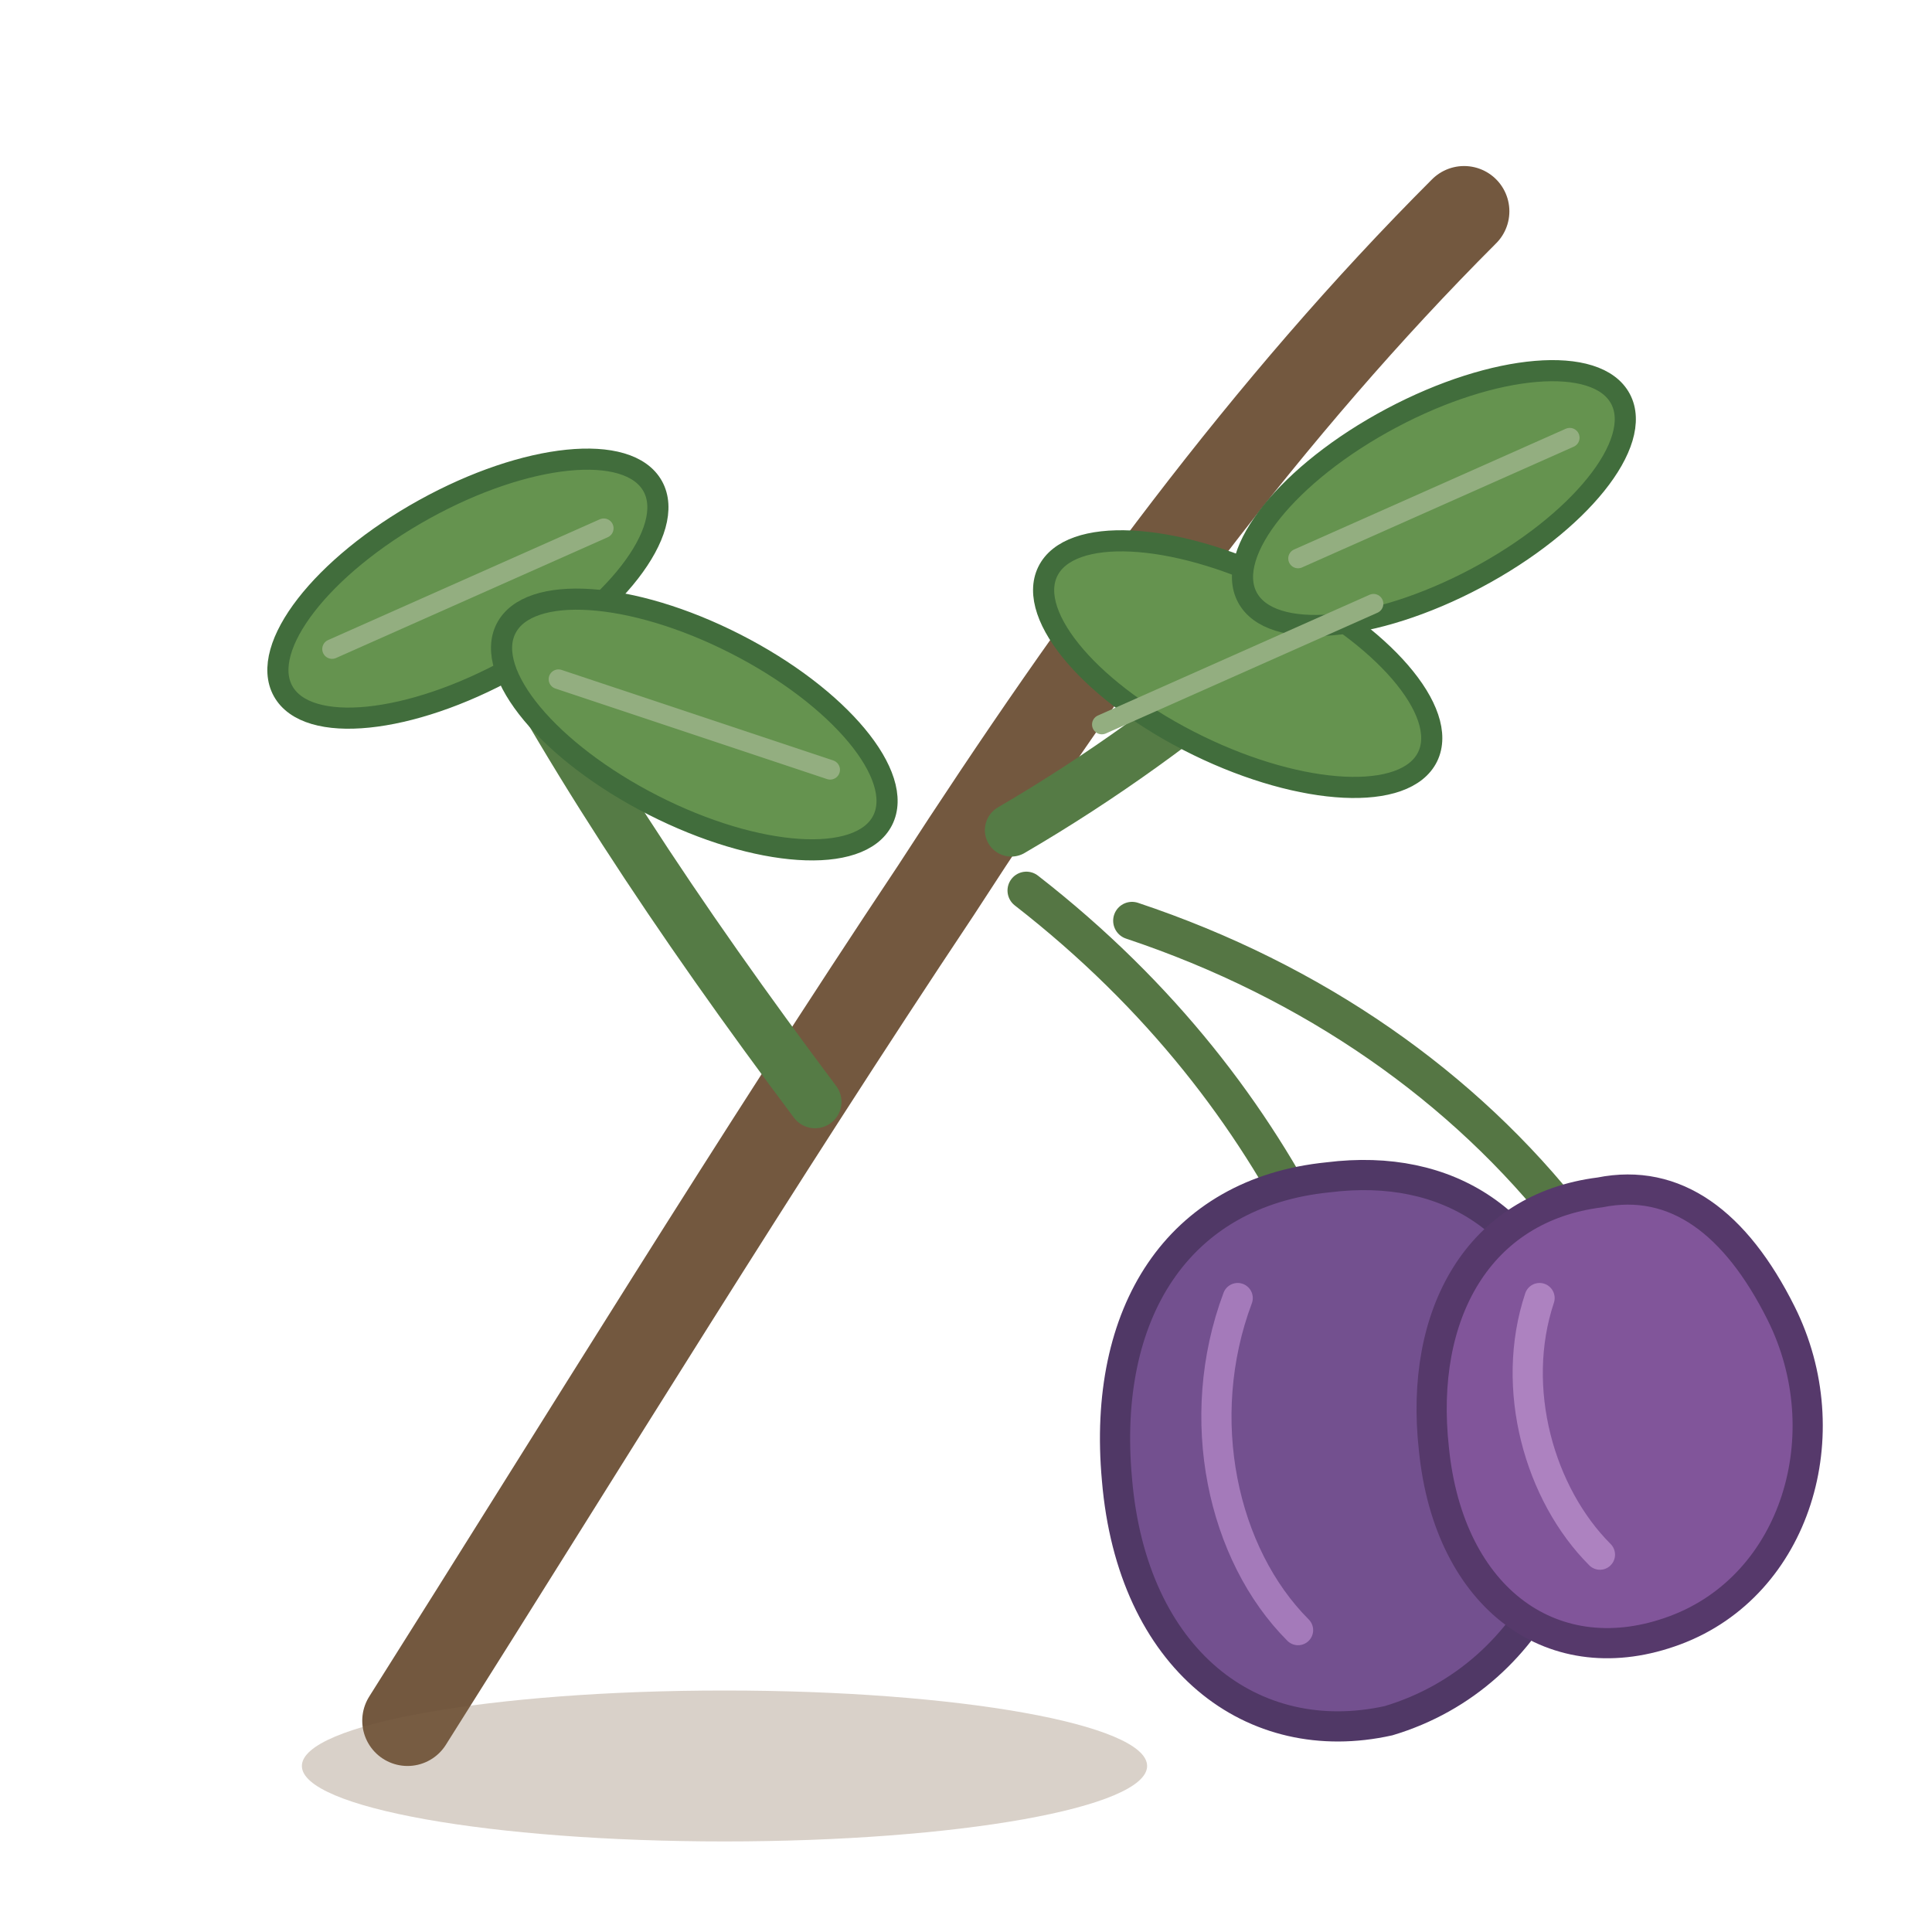
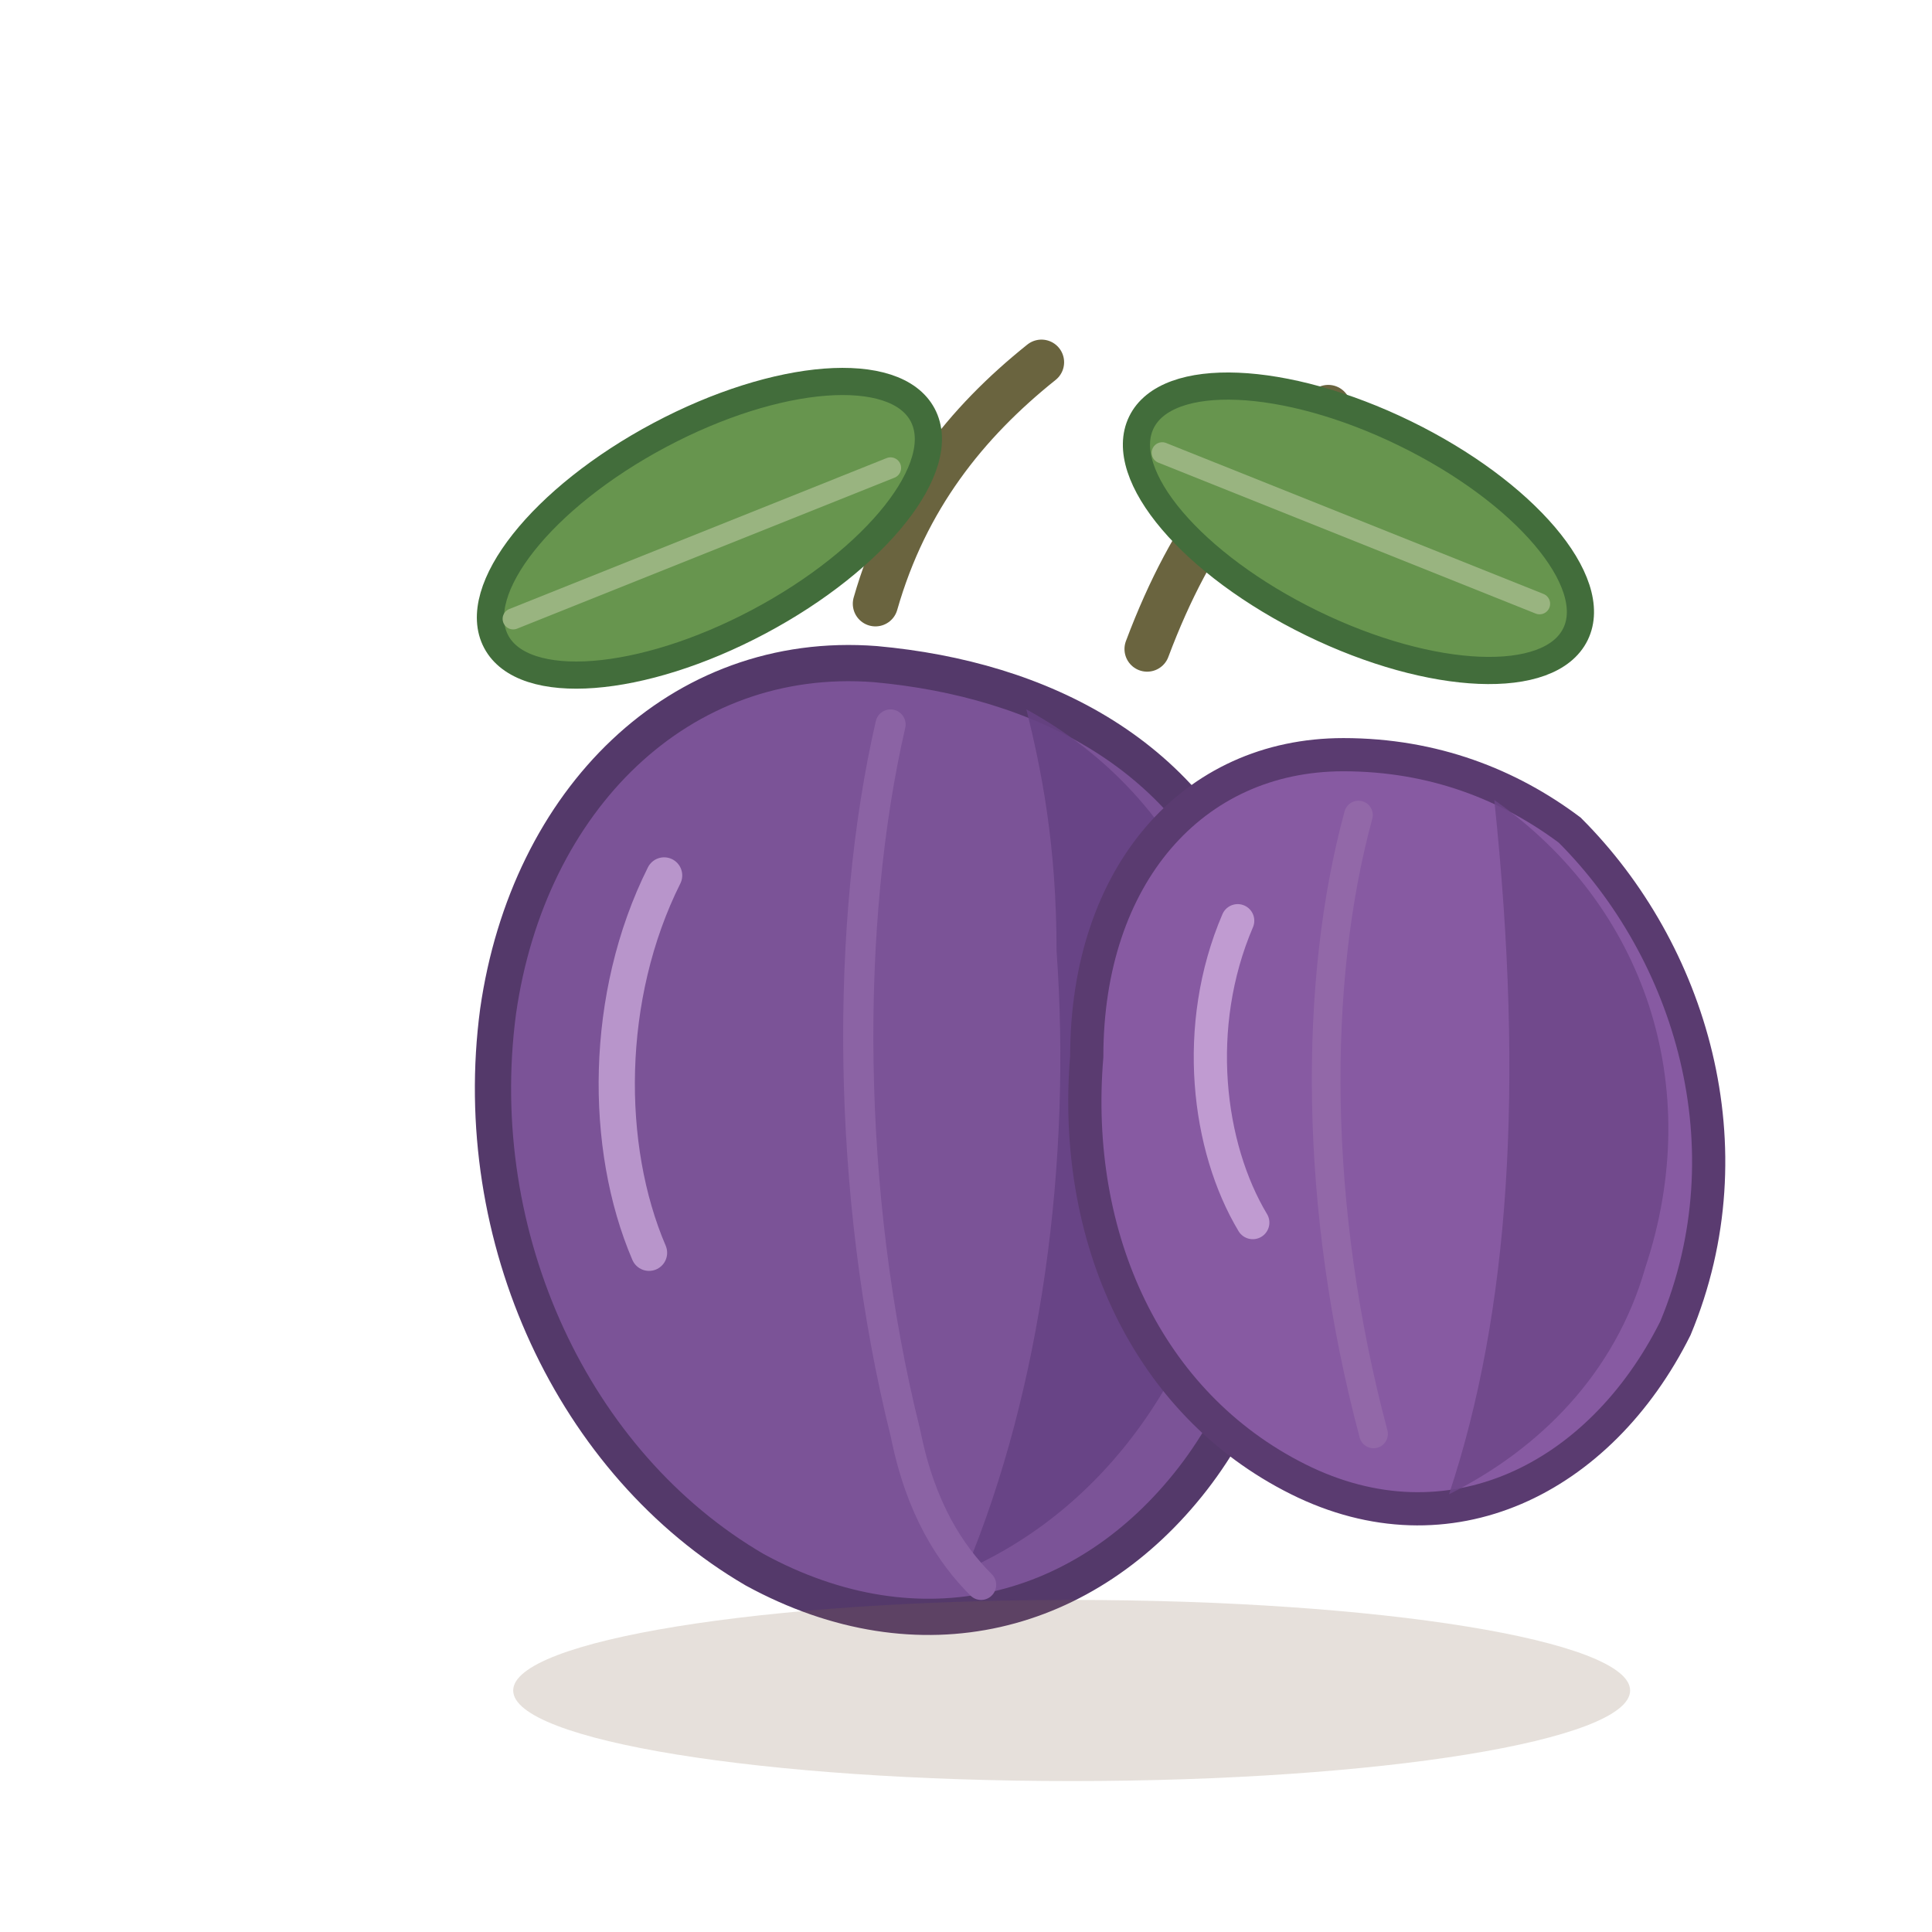
<svg xmlns="http://www.w3.org/2000/svg" viewBox="0 0 128 128" role="img" aria-labelledby="title desc">
-   <path d="M27 114        C39 95 50 77 62 59        C73 42 84 27 97 14" fill="none" stroke="#73583f" stroke-width="6" stroke-linecap="round" />
-   <path d="M54 73        C45 61 37 49 31 37" fill="none" stroke="#557b45" stroke-width="3.5" stroke-linecap="round" />
-   <path d="M67 55        C79 48 89 39 98 29" fill="none" stroke="#557b45" stroke-width="3.5" stroke-linecap="round" />
-   <g fill="#65934f" stroke="#416d3c" stroke-width="1.4">
-     <ellipse cx="31" cy="39" rx="14" ry="6" transform="rotate(-29 31 39)">
-     </ellipse>
-     <ellipse cx="46" cy="48" rx="14" ry="6" transform="rotate(27 46 48)">
-     </ellipse>
-     <ellipse cx="82" cy="44" rx="14" ry="6" transform="rotate(26 82 44)">
-     </ellipse>
-     <ellipse cx="95" cy="33" rx="14" ry="6" transform="rotate(-28 95 33)">
-     </ellipse>
-   </g>
-   <g fill="none" stroke="#93ae80" stroke-width="1.3" stroke-linecap="round">
-     <path d="M22 43 L40 35" />
-     <path d="M37 45 L55 51" />
-     <path d="M73 48 L91 40" />
-     <path d="M86 37 L104 29" />
-   </g>
-   <path d="M68 59        C77 66 83 74 87 82         M75 61        C87 65 97 72 104 81" fill="none" stroke="#557644" stroke-width="2.5" stroke-linecap="round" />
-   <path d="M88 78        C78 79 73 87 74 98        C75 110 83 116 92 114        C102 111 107 100 104 89        C102 81 96 77 88 78Z" fill="#73508f" stroke="#503866" stroke-width="2" />
-   <path d="M82 86        C79 94 81 103 86 108" fill="none" stroke="#a47aba" stroke-width="2" stroke-linecap="round" />
-   <path d="M106 79        C98 80 94 87 95 96        C96 106 103 111 111 108        C119 105 122 95 118 87        C115 81 111 78 106 79Z" fill="#81559a" stroke="#56396b" stroke-width="2" />
-   <path d="M102 86        C100 92 102 99 106 103" fill="none" stroke="#ad82c0" stroke-width="2" stroke-linecap="round" />
-   <ellipse cx="48" cy="117" rx="28" ry="5" fill="#81664a" opacity="0.3">
+   <path d="M58 40        C60 33 64 28 69 24         M76 43        C79 35 83 30 88 27" fill="none" stroke="#6a643f" stroke-width="3" stroke-linecap="round">
+   </path>
+   <ellipse cx="47" cy="35" rx="16" ry="7" transform="rotate(-28 47 35)" fill="#67954e" stroke="#426d3b" stroke-width="1.8">
+   </ellipse>
+   <path d="M34 41 L59 31" fill="none" stroke="#99b480" stroke-width="1.4" stroke-linecap="round">
+   </path>
+   <ellipse cx="90" cy="35" rx="16" ry="7" transform="rotate(26 90 35)" fill="#67954e" stroke="#426d3b" stroke-width="1.8">
+   </ellipse>
+   <path d="M77 30 L102 40" fill="none" stroke="#99b480" stroke-width="1.4" stroke-linecap="round">
+   </path>
+   <path d="M58 44        C45 43 35 53 33 67        C31 82 38 97 50 104        C61 110 72 107 79 98        C86 89 88 74 83 61        C79 50 69 45 58 44Z" fill="#7b5397" stroke="#54396a" stroke-width="2.4">
+   </path>
+   <path d="M68 47        C79 53 84 65 82 78        C80 91 73 100 64 104        C69 92 71 77 70 63        C70 56 69 51 68 47Z" fill="#664283" opacity="0.88">
+   </path>
+   <path d="M44 58        C40 66 40 76 43 83" fill="none" stroke="#b895cb" stroke-width="2.4" stroke-linecap="round">
+   </path>
+   <path d="M59 48        C56 61 56 79 60 95        C61 100 63 103 65 105" fill="none" stroke="#8b63a4" stroke-width="2" stroke-linecap="round">
+   </path>
+   <path d="M89 50        C79 50 72 58 72 70        C71 82 76 93 86 98        C96 103 106 98 111 88        C116 76 112 63 104 55        C100 52 95 50 89 50Z" fill="#875aa2" stroke="#5a3b70" stroke-width="2.2">
+   </path>
+   <path d="M99 53        C109 60 113 72 109 84        C107 91 102 96 96 99        C100 87 101 72 99 53Z" fill="#6d4688" opacity="0.85">
+   </path>
+   <path d="M82 61        C79 68 80 76 83 81" fill="none" stroke="#c09bd1" stroke-width="2.2" stroke-linecap="round">
+   </path>
+   <path d="M90 54        C87 65 87 80 91 95" fill="none" stroke="#9268a8" stroke-width="1.9" stroke-linecap="round">
+   </path>
+   <ellipse cx="71" cy="112" rx="37" ry="6" fill="#81664a" opacity="0.2">
  </ellipse>
</svg>
